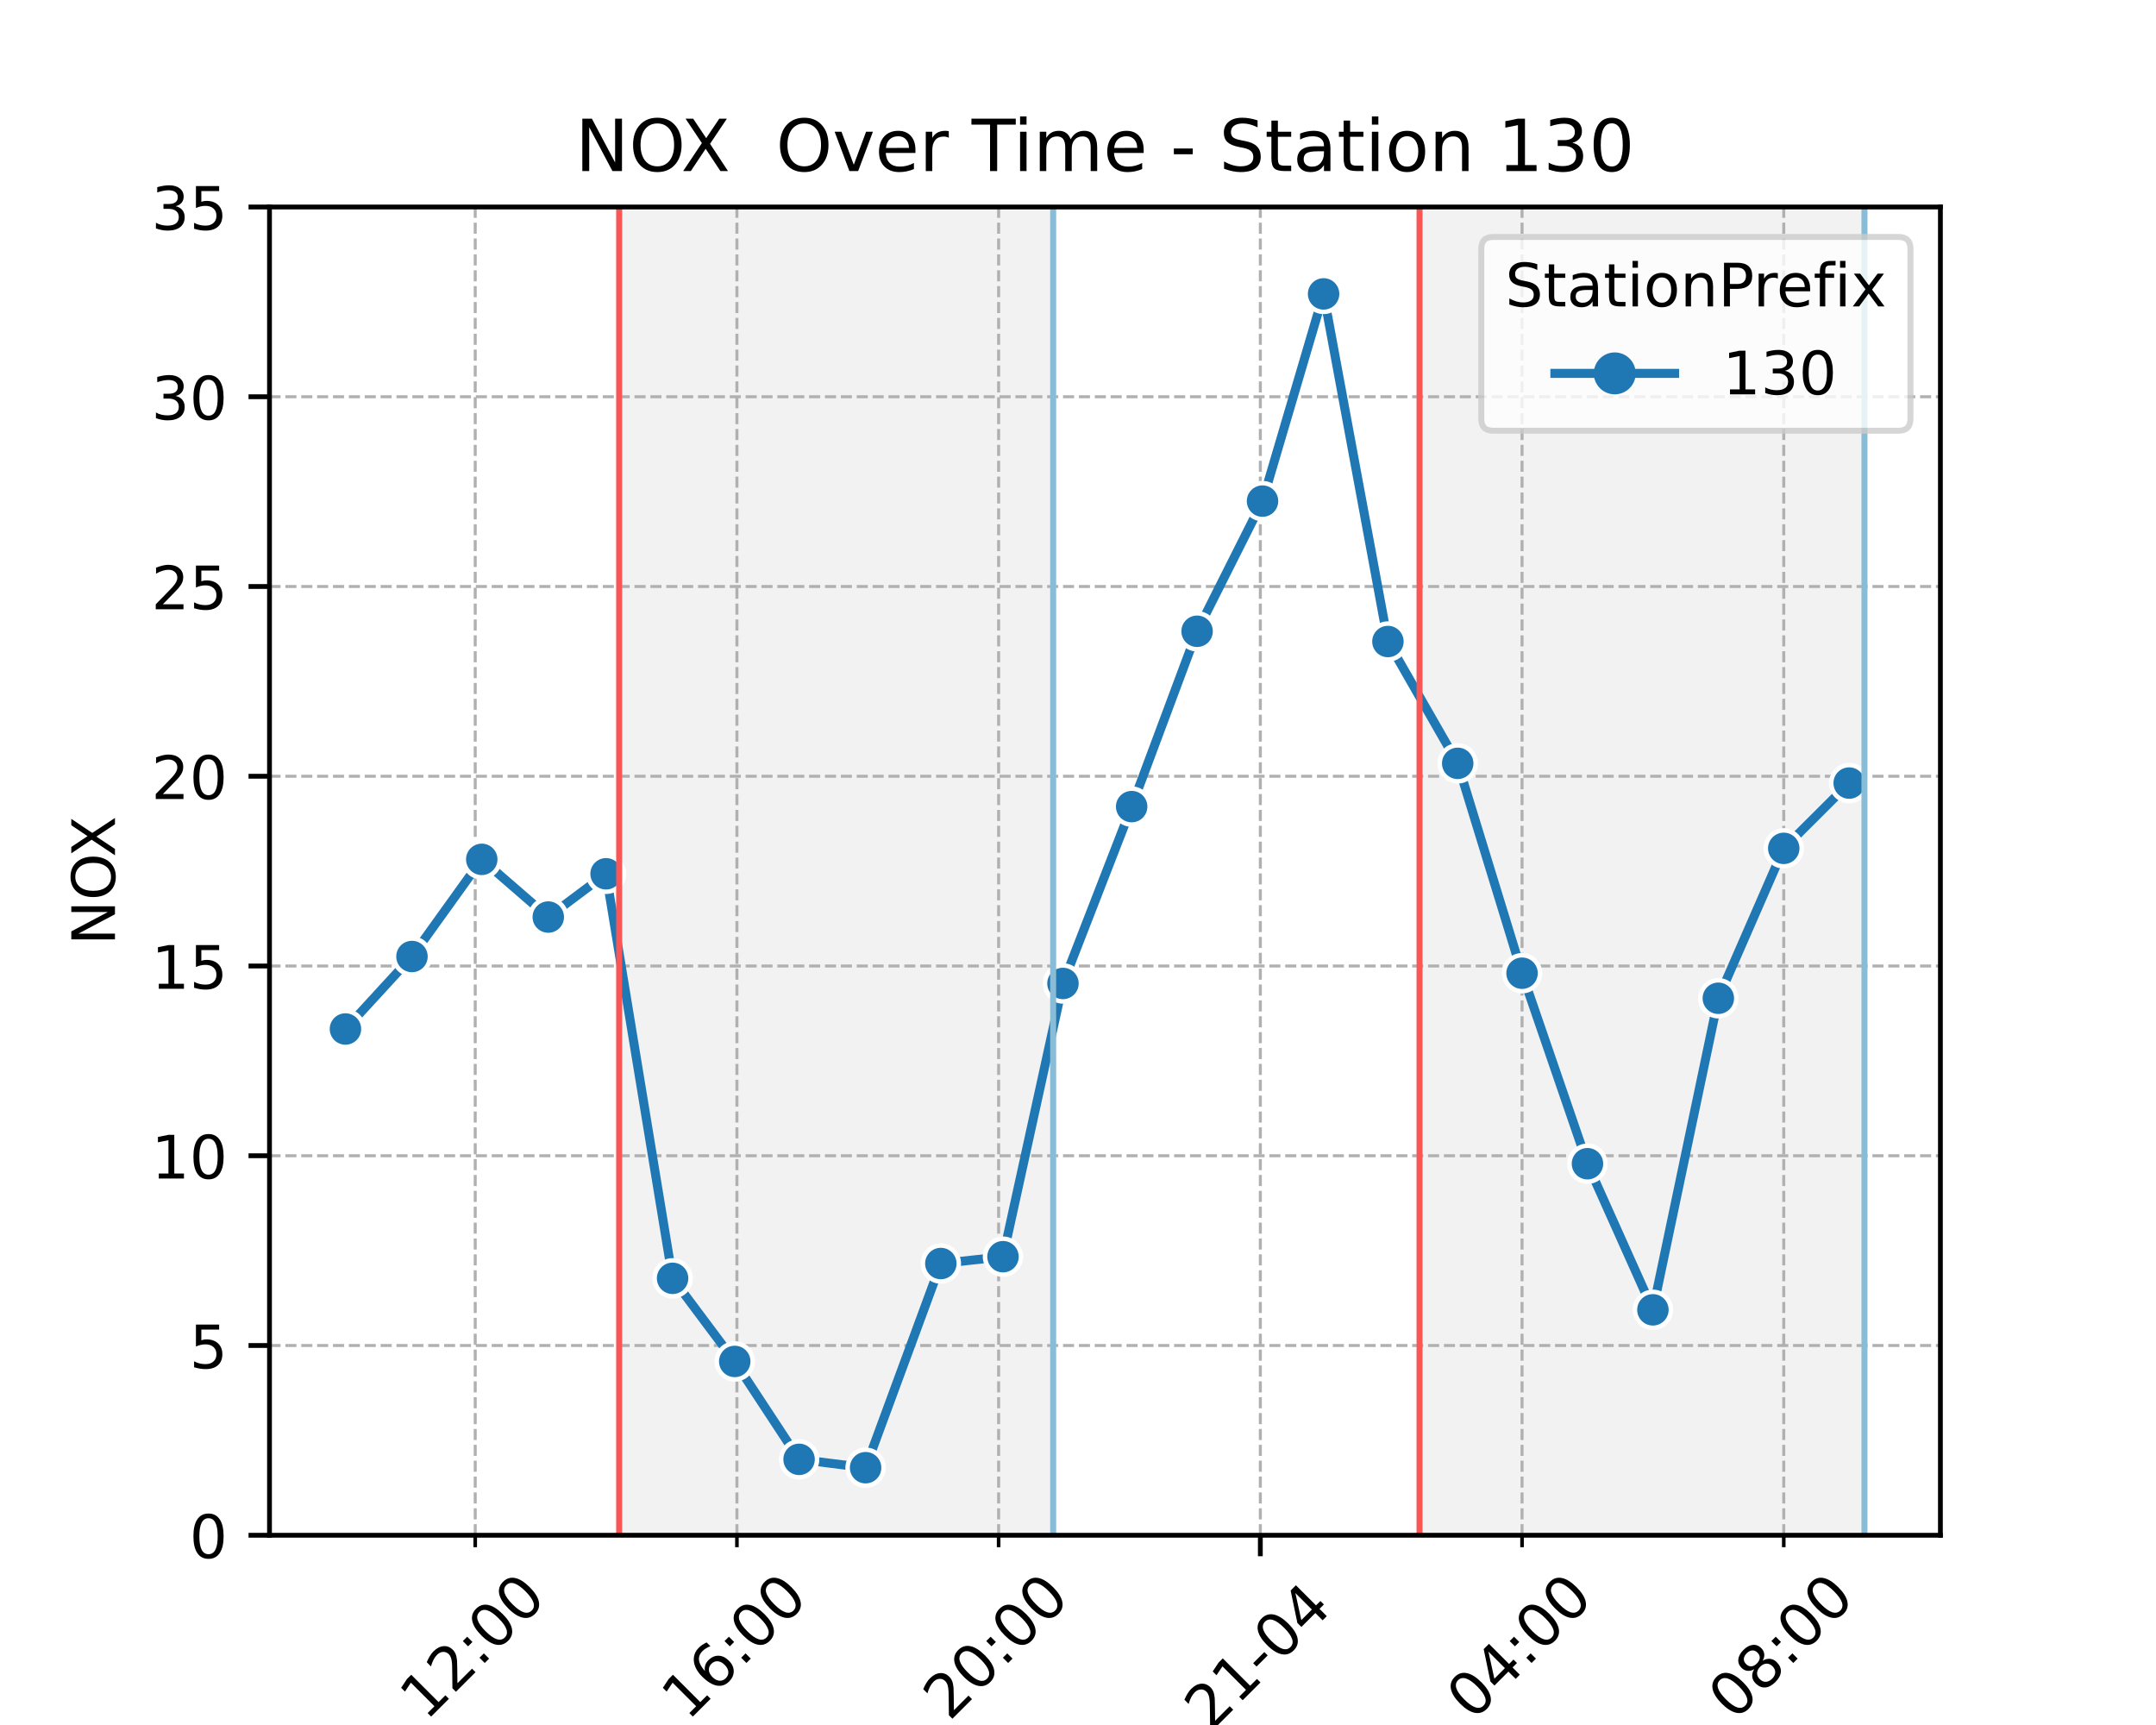
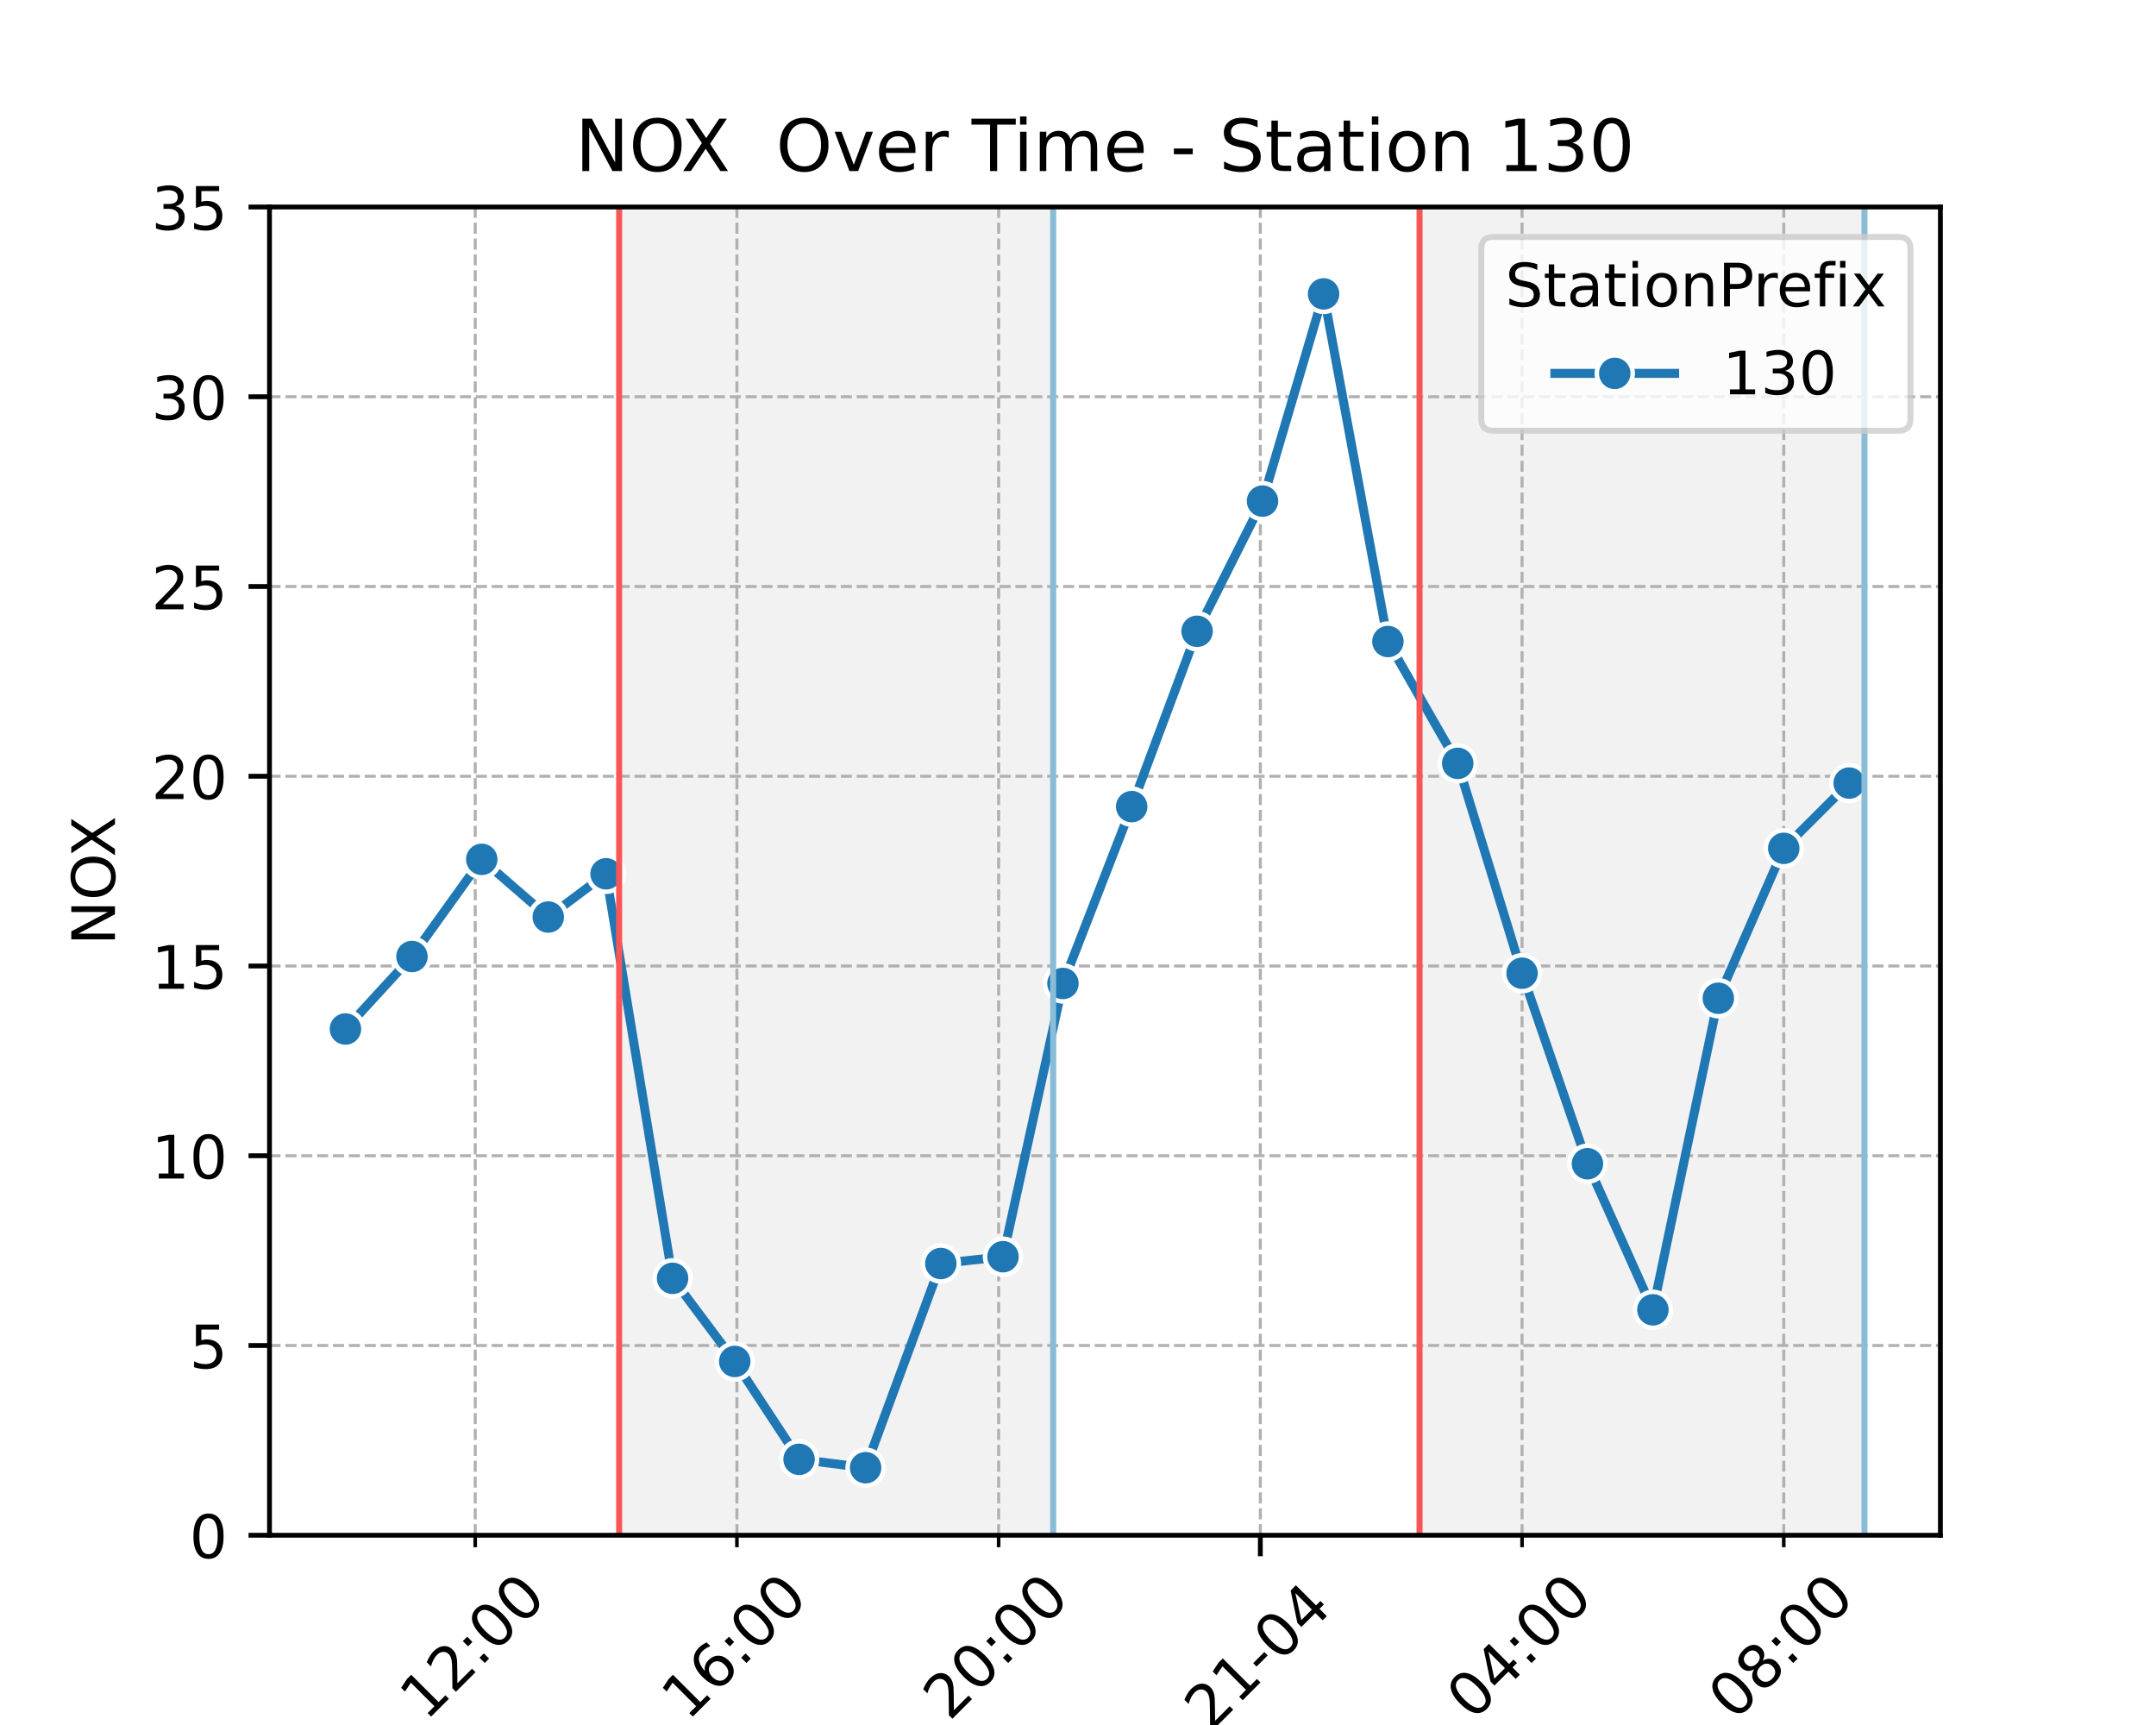
<svg xmlns="http://www.w3.org/2000/svg" xmlns:xlink="http://www.w3.org/1999/xlink" width="360pt" height="288pt" viewBox="0 0 360 288" version="1.1">
  <defs>
    <style type="text/css">*{stroke-linejoin: round; stroke-linecap: butt}</style>
  </defs>
  <g id="figure_1">
    <g id="patch_1">
      <path d="M 0 288  L 360 288  L 360 0  L 0 0  z " style="fill: #ffffff" />
    </g>
    <g id="axes_1">
      <g id="patch_2">
        <path d="M 45 256.32  L 324 256.32  L 324 34.56  L 45 34.56  z " style="fill: #ffffff" />
      </g>
      <g id="PolyCollection_1" />
      <g id="patch_3">
-         <path d="M 103.384 256.32  L 103.384 34.56  L 175.851 34.56  L 175.851 256.32  z " clip-path="url(#pb7263479b3)" style="fill: #d3d3d3; opacity: 0.3; stroke: #d3d3d3; stroke-linejoin: miter" />
+         <path d="M 103.384 256.32  L 103.384 34.56  L 175.851 34.56  L 175.851 256.32  z " clip-path="url(#p54314fe478)" style="fill: #d3d3d3; opacity: 0.3; stroke: #d3d3d3; stroke-linejoin: miter" />
      </g>
      <g id="patch_4">
-         <path d="M 237.03 256.32  L 237.03 34.56  L 311.318 34.56  L 311.318 256.32  z " clip-path="url(#pb7263479b3)" style="fill: #d3d3d3; opacity: 0.3; stroke: #d3d3d3; stroke-linejoin: miter" />
+         <path d="M 237.03 256.32  L 237.03 34.56  L 311.318 34.56  L 311.318 256.32  z " clip-path="url(#p54314fe478)" style="fill: #d3d3d3; opacity: 0.3; stroke: #d3d3d3; stroke-linejoin: miter" />
      </g>
      <g id="matplotlib.axis_1">
        <g id="xtick_1">
          <g id="line2d_1">
-             <path d="M 210.446 256.32  L 210.446 34.56  " clip-path="url(#pb7263479b3)" style="fill: none; stroke-dasharray: 1.85,0.8; stroke-dashoffset: 0; stroke: #b0b0b0; stroke-width: 0.5" />
+             <path d="M 210.446 256.32  L 210.446 34.56  " clip-path="url(#p54314fe478)" style="fill: none; stroke-dasharray: 1.85,0.8; stroke-dashoffset: 0; stroke: #b0b0b0; stroke-width: 0.5" />
          </g>
          <g id="line2d_2">
            <defs>
-               <path id="m1a4bf8a7b9" d="M 0 0  L 0 3.5  " style="stroke: #000000; stroke-width: 0.8" />
-             </defs>
-             <g>
-               <use xlink:href="#m1a4bf8a7b9" x="210.446" y="256.32" style="stroke: #000000; stroke-width: 0.8" />
+               <path id="maa7fd4fecb" d="M 0 0  L 0 3.5  " style="stroke: #000000; stroke-width: 0.8" />
+             </defs>
+             <g>
+               <use xlink:href="#maa7fd4fecb" x="210.446" y="256.32" style="stroke: #000000; stroke-width: 0.8" />
            </g>
          </g>
          <g id="text_1">
            <g transform="translate(202.124 289.2399) rotate(-45) scale(0.1 -0.1)">
              <defs>
                <path id="DejaVuSans-32" d="M 1228 531  L 3431 531  L 3431 0  L 469 0  L 469 531  Q 828 903 1448 1529  Q 2069 2156 2228 2338  Q 2531 2678 2651 2914  Q 2772 3150 2772 3378  Q 2772 3750 2511 3984  Q 2250 4219 1831 4219  Q 1534 4219 1204 4116  Q 875 4013 500 3803  L 500 4441  Q 881 4594 1212 4672  Q 1544 4750 1819 4750  Q 2544 4750 2975 4387  Q 3406 4025 3406 3419  Q 3406 3131 3298 2873  Q 3191 2616 2906 2266  Q 2828 2175 2409 1742  Q 1991 1309 1228 531  z " transform="scale(0.015625)" />
                <path id="DejaVuSans-31" d="M 794 531  L 1825 531  L 1825 4091  L 703 3866  L 703 4441  L 1819 4666  L 2450 4666  L 2450 531  L 3481 531  L 3481 0  L 794 0  L 794 531  z " transform="scale(0.015625)" />
                <path id="DejaVuSans-2d" d="M 313 2009  L 1997 2009  L 1997 1497  L 313 1497  L 313 2009  z " transform="scale(0.015625)" />
                <path id="DejaVuSans-30" d="M 2034 4250  Q 1547 4250 1301 3770  Q 1056 3291 1056 2328  Q 1056 1369 1301 889  Q 1547 409 2034 409  Q 2525 409 2770 889  Q 3016 1369 3016 2328  Q 3016 3291 2770 3770  Q 2525 4250 2034 4250  z M 2034 4750  Q 2819 4750 3233 4129  Q 3647 3509 3647 2328  Q 3647 1150 3233 529  Q 2819 -91 2034 -91  Q 1250 -91 836 529  Q 422 1150 422 2328  Q 422 3509 836 4129  Q 1250 4750 2034 4750  z " transform="scale(0.015625)" />
                <path id="DejaVuSans-34" d="M 2419 4116  L 825 1625  L 2419 1625  L 2419 4116  z M 2253 4666  L 3047 4666  L 3047 1625  L 3713 1625  L 3713 1100  L 3047 1100  L 3047 0  L 2419 0  L 2419 1100  L 313 1100  L 313 1709  L 2253 4666  z " transform="scale(0.015625)" />
              </defs>
              <use xlink:href="#DejaVuSans-32" />
              <use xlink:href="#DejaVuSans-31" x="63.623" />
              <use xlink:href="#DejaVuSans-2d" x="127.246" />
              <use xlink:href="#DejaVuSans-30" x="163.33" />
              <use xlink:href="#DejaVuSans-34" x="226.953" />
            </g>
          </g>
        </g>
        <g id="xtick_2">
          <g id="line2d_3">
-             <path d="M 79.349 256.32  L 79.349 34.56  " clip-path="url(#pb7263479b3)" style="fill: none; stroke-dasharray: 1.85,0.8; stroke-dashoffset: 0; stroke: #b0b0b0; stroke-width: 0.5" />
+             <path d="M 79.349 256.32  L 79.349 34.56  " clip-path="url(#p54314fe478)" style="fill: none; stroke-dasharray: 1.85,0.8; stroke-dashoffset: 0; stroke: #b0b0b0; stroke-width: 0.5" />
          </g>
          <g id="line2d_4">
            <defs>
-               <path id="m1cddd0868c" d="M 0 0  L 0 2  " style="stroke: #000000; stroke-width: 0.6" />
-             </defs>
-             <g>
-               <use xlink:href="#m1cddd0868c" x="79.349" y="256.32" style="stroke: #000000; stroke-width: 0.6" />
+               <path id="m3fe17348c9" d="M 0 0  L 0 2  " style="stroke: #000000; stroke-width: 0.6" />
+             </defs>
+             <g>
+               <use xlink:href="#m3fe17348c9" x="79.349" y="256.32" style="stroke: #000000; stroke-width: 0.6" />
            </g>
          </g>
          <g id="text_2">
            <g transform="translate(71.11145 287.4708) rotate(-45) scale(0.1 -0.1)">
              <defs>
                <path id="DejaVuSans-3a" d="M 750 794  L 1409 794  L 1409 0  L 750 0  L 750 794  z M 750 3309  L 1409 3309  L 1409 2516  L 750 2516  L 750 3309  z " transform="scale(0.015625)" />
              </defs>
              <use xlink:href="#DejaVuSans-31" />
              <use xlink:href="#DejaVuSans-32" x="63.623" />
              <use xlink:href="#DejaVuSans-3a" x="127.246" />
              <use xlink:href="#DejaVuSans-30" x="160.938" />
              <use xlink:href="#DejaVuSans-30" x="224.561" />
            </g>
          </g>
        </g>
        <g id="xtick_3">
          <g id="line2d_5">
-             <path d="M 123.048 256.32  L 123.048 34.56  " clip-path="url(#pb7263479b3)" style="fill: none; stroke-dasharray: 1.85,0.8; stroke-dashoffset: 0; stroke: #b0b0b0; stroke-width: 0.5" />
+             <path d="M 123.048 256.32  L 123.048 34.56  " clip-path="url(#p54314fe478)" style="fill: none; stroke-dasharray: 1.85,0.8; stroke-dashoffset: 0; stroke: #b0b0b0; stroke-width: 0.5" />
          </g>
          <g id="line2d_6">
            <g>
-               <use xlink:href="#m1cddd0868c" x="123.048" y="256.32" style="stroke: #000000; stroke-width: 0.6" />
+               <use xlink:href="#m3fe17348c9" x="123.048" y="256.32" style="stroke: #000000; stroke-width: 0.6" />
            </g>
          </g>
          <g id="text_3">
            <g transform="translate(114.8105 287.4708) rotate(-45) scale(0.1 -0.1)">
              <defs>
                <path id="DejaVuSans-36" d="M 2113 2584  Q 1688 2584 1439 2293  Q 1191 2003 1191 1497  Q 1191 994 1439 701  Q 1688 409 2113 409  Q 2538 409 2786 701  Q 3034 994 3034 1497  Q 3034 2003 2786 2293  Q 2538 2584 2113 2584  z M 3366 4563  L 3366 3988  Q 3128 4100 2886 4159  Q 2644 4219 2406 4219  Q 1781 4219 1451 3797  Q 1122 3375 1075 2522  Q 1259 2794 1537 2939  Q 1816 3084 2150 3084  Q 2853 3084 3261 2657  Q 3669 2231 3669 1497  Q 3669 778 3244 343  Q 2819 -91 2113 -91  Q 1303 -91 875 529  Q 447 1150 447 2328  Q 447 3434 972 4092  Q 1497 4750 2381 4750  Q 2619 4750 2861 4703  Q 3103 4656 3366 4563  z " transform="scale(0.015625)" />
              </defs>
              <use xlink:href="#DejaVuSans-31" />
              <use xlink:href="#DejaVuSans-36" x="63.623" />
              <use xlink:href="#DejaVuSans-3a" x="127.246" />
              <use xlink:href="#DejaVuSans-30" x="160.938" />
              <use xlink:href="#DejaVuSans-30" x="224.561" />
            </g>
          </g>
        </g>
        <g id="xtick_4">
          <g id="line2d_7">
-             <path d="M 166.747 256.32  L 166.747 34.56  " clip-path="url(#pb7263479b3)" style="fill: none; stroke-dasharray: 1.85,0.8; stroke-dashoffset: 0; stroke: #b0b0b0; stroke-width: 0.5" />
+             <path d="M 166.747 256.32  L 166.747 34.56  " clip-path="url(#p54314fe478)" style="fill: none; stroke-dasharray: 1.85,0.8; stroke-dashoffset: 0; stroke: #b0b0b0; stroke-width: 0.5" />
          </g>
          <g id="line2d_8">
            <g>
-               <use xlink:href="#m1cddd0868c" x="166.747" y="256.32" style="stroke: #000000; stroke-width: 0.6" />
+               <use xlink:href="#m3fe17348c9" x="166.747" y="256.32" style="stroke: #000000; stroke-width: 0.6" />
            </g>
          </g>
          <g id="text_4">
            <g transform="translate(158.5095 287.4708) rotate(-45) scale(0.1 -0.1)">
              <use xlink:href="#DejaVuSans-32" />
              <use xlink:href="#DejaVuSans-30" x="63.623" />
              <use xlink:href="#DejaVuSans-3a" x="127.246" />
              <use xlink:href="#DejaVuSans-30" x="160.938" />
              <use xlink:href="#DejaVuSans-30" x="224.561" />
            </g>
          </g>
        </g>
        <g id="xtick_5">
          <g id="line2d_9">
-             <path d="M 254.145 256.32  L 254.145 34.56  " clip-path="url(#pb7263479b3)" style="fill: none; stroke-dasharray: 1.85,0.8; stroke-dashoffset: 0; stroke: #b0b0b0; stroke-width: 0.5" />
+             <path d="M 254.145 256.32  L 254.145 34.56  " clip-path="url(#p54314fe478)" style="fill: none; stroke-dasharray: 1.85,0.8; stroke-dashoffset: 0; stroke: #b0b0b0; stroke-width: 0.5" />
          </g>
          <g id="line2d_10">
            <g>
-               <use xlink:href="#m1cddd0868c" x="254.145" y="256.32" style="stroke: #000000; stroke-width: 0.6" />
+               <use xlink:href="#m3fe17348c9" x="254.145" y="256.32" style="stroke: #000000; stroke-width: 0.6" />
            </g>
          </g>
          <g id="text_5">
            <g transform="translate(245.9075 287.4708) rotate(-45) scale(0.1 -0.1)">
              <use xlink:href="#DejaVuSans-30" />
              <use xlink:href="#DejaVuSans-34" x="63.623" />
              <use xlink:href="#DejaVuSans-3a" x="127.246" />
              <use xlink:href="#DejaVuSans-30" x="160.938" />
              <use xlink:href="#DejaVuSans-30" x="224.561" />
            </g>
          </g>
        </g>
        <g id="xtick_6">
          <g id="line2d_11">
-             <path d="M 297.844 256.32  L 297.844 34.56  " clip-path="url(#pb7263479b3)" style="fill: none; stroke-dasharray: 1.85,0.8; stroke-dashoffset: 0; stroke: #b0b0b0; stroke-width: 0.5" />
+             <path d="M 297.844 256.32  L 297.844 34.56  " clip-path="url(#p54314fe478)" style="fill: none; stroke-dasharray: 1.85,0.8; stroke-dashoffset: 0; stroke: #b0b0b0; stroke-width: 0.5" />
          </g>
          <g id="line2d_12">
            <g>
-               <use xlink:href="#m1cddd0868c" x="297.844" y="256.32" style="stroke: #000000; stroke-width: 0.6" />
+               <use xlink:href="#m3fe17348c9" x="297.844" y="256.32" style="stroke: #000000; stroke-width: 0.6" />
            </g>
          </g>
          <g id="text_6">
            <g transform="translate(289.6065 287.4708) rotate(-45) scale(0.1 -0.1)">
              <defs>
                <path id="DejaVuSans-38" d="M 2034 2216  Q 1584 2216 1326 1975  Q 1069 1734 1069 1313  Q 1069 891 1326 650  Q 1584 409 2034 409  Q 2484 409 2743 651  Q 3003 894 3003 1313  Q 3003 1734 2745 1975  Q 2488 2216 2034 2216  z M 1403 2484  Q 997 2584 770 2862  Q 544 3141 544 3541  Q 544 4100 942 4425  Q 1341 4750 2034 4750  Q 2731 4750 3128 4425  Q 3525 4100 3525 3541  Q 3525 3141 3298 2862  Q 3072 2584 2669 2484  Q 3125 2378 3379 2068  Q 3634 1759 3634 1313  Q 3634 634 3220 271  Q 2806 -91 2034 -91  Q 1263 -91 848 271  Q 434 634 434 1313  Q 434 1759 690 2068  Q 947 2378 1403 2484  z M 1172 3481  Q 1172 3119 1398 2916  Q 1625 2713 2034 2713  Q 2441 2713 2670 2916  Q 2900 3119 2900 3481  Q 2900 3844 2670 4047  Q 2441 4250 2034 4250  Q 1625 4250 1398 4047  Q 1172 3844 1172 3481  z " transform="scale(0.015625)" />
              </defs>
              <use xlink:href="#DejaVuSans-30" />
              <use xlink:href="#DejaVuSans-38" x="63.623" />
              <use xlink:href="#DejaVuSans-3a" x="127.246" />
              <use xlink:href="#DejaVuSans-30" x="160.938" />
              <use xlink:href="#DejaVuSans-30" x="224.561" />
            </g>
          </g>
        </g>
        <g id="text_7">
          <g transform="translate(160.3352 302.3089) scale(0.1 -0.1)">
            <defs>
              <path id="DejaVuSans-53" d="M 3425 4513  L 3425 3897  Q 3066 4069 2747 4153  Q 2428 4238 2131 4238  Q 1616 4238 1336 4038  Q 1056 3838 1056 3469  Q 1056 3159 1242 3001  Q 1428 2844 1947 2747  L 2328 2669  Q 3034 2534 3370 2195  Q 3706 1856 3706 1288  Q 3706 609 3251 259  Q 2797 -91 1919 -91  Q 1588 -91 1214 -16  Q 841 59 441 206  L 441 856  Q 825 641 1194 531  Q 1563 422 1919 422  Q 2459 422 2753 634  Q 3047 847 3047 1241  Q 3047 1584 2836 1778  Q 2625 1972 2144 2069  L 1759 2144  Q 1053 2284 737 2584  Q 422 2884 422 3419  Q 422 4038 858 4394  Q 1294 4750 2059 4750  Q 2388 4750 2728 4690  Q 3069 4631 3425 4513  z " transform="scale(0.015625)" />
              <path id="DejaVuSans-74" d="M 1172 4494  L 1172 3500  L 2356 3500  L 2356 3053  L 1172 3053  L 1172 1153  Q 1172 725 1289 603  Q 1406 481 1766 481  L 2356 481  L 2356 0  L 1766 0  Q 1100 0 847 248  Q 594 497 594 1153  L 594 3053  L 172 3053  L 172 3500  L 594 3500  L 594 4494  L 1172 4494  z " transform="scale(0.015625)" />
              <path id="DejaVuSans-61" d="M 2194 1759  Q 1497 1759 1228 1600  Q 959 1441 959 1056  Q 959 750 1161 570  Q 1363 391 1709 391  Q 2188 391 2477 730  Q 2766 1069 2766 1631  L 2766 1759  L 2194 1759  z M 3341 1997  L 3341 0  L 2766 0  L 2766 531  Q 2569 213 2275 61  Q 1981 -91 1556 -91  Q 1019 -91 701 211  Q 384 513 384 1019  Q 384 1609 779 1909  Q 1175 2209 1959 2209  L 2766 2209  L 2766 2266  Q 2766 2663 2505 2880  Q 2244 3097 1772 3097  Q 1472 3097 1187 3025  Q 903 2953 641 2809  L 641 3341  Q 956 3463 1253 3523  Q 1550 3584 1831 3584  Q 2591 3584 2966 3190  Q 3341 2797 3341 1997  z " transform="scale(0.015625)" />
              <path id="DejaVuSans-72" d="M 2631 2963  Q 2534 3019 2420 3045  Q 2306 3072 2169 3072  Q 1681 3072 1420 2755  Q 1159 2438 1159 1844  L 1159 0  L 581 0  L 581 3500  L 1159 3500  L 1159 2956  Q 1341 3275 1631 3429  Q 1922 3584 2338 3584  Q 2397 3584 2469 3576  Q 2541 3569 2628 3553  L 2631 2963  z " transform="scale(0.015625)" />
              <path id="DejaVuSans-44" d="M 1259 4147  L 1259 519  L 2022 519  Q 2988 519 3436 956  Q 3884 1394 3884 2338  Q 3884 3275 3436 3711  Q 2988 4147 2022 4147  L 1259 4147  z M 628 4666  L 1925 4666  Q 3281 4666 3915 4102  Q 4550 3538 4550 2338  Q 4550 1131 3912 565  Q 3275 0 1925 0  L 628 0  L 628 4666  z " transform="scale(0.015625)" />
              <path id="DejaVuSans-65" d="M 3597 1894  L 3597 1613  L 953 1613  Q 991 1019 1311 708  Q 1631 397 2203 397  Q 2534 397 2845 478  Q 3156 559 3463 722  L 3463 178  Q 3153 47 2828 -22  Q 2503 -91 2169 -91  Q 1331 -91 842 396  Q 353 884 353 1716  Q 353 2575 817 3079  Q 1281 3584 2069 3584  Q 2775 3584 3186 3129  Q 3597 2675 3597 1894  z M 3022 2063  Q 3016 2534 2758 2815  Q 2500 3097 2075 3097  Q 1594 3097 1305 2825  Q 1016 2553 972 2059  L 3022 2063  z " transform="scale(0.015625)" />
            </defs>
            <use xlink:href="#DejaVuSans-53" />
            <use xlink:href="#DejaVuSans-74" x="63.477" />
            <use xlink:href="#DejaVuSans-61" x="102.686" />
            <use xlink:href="#DejaVuSans-72" x="163.965" />
            <use xlink:href="#DejaVuSans-74" x="205.078" />
            <use xlink:href="#DejaVuSans-44" x="244.287" />
            <use xlink:href="#DejaVuSans-61" x="321.289" />
            <use xlink:href="#DejaVuSans-74" x="382.568" />
            <use xlink:href="#DejaVuSans-65" x="421.777" />
          </g>
        </g>
      </g>
      <g id="matplotlib.axis_2">
        <g id="ytick_1">
          <g id="line2d_13">
-             <path d="M 45 256.32  L 324 256.32  " clip-path="url(#pb7263479b3)" style="fill: none; stroke-dasharray: 1.85,0.8; stroke-dashoffset: 0; stroke: #b0b0b0; stroke-width: 0.5" />
+             <path d="M 45 256.32  L 324 256.32  " clip-path="url(#p54314fe478)" style="fill: none; stroke-dasharray: 1.85,0.8; stroke-dashoffset: 0; stroke: #b0b0b0; stroke-width: 0.5" />
          </g>
          <g id="line2d_14">
            <defs>
-               <path id="m724f55d536" d="M 0 0  L -3.5 0  " style="stroke: #000000; stroke-width: 0.8" />
-             </defs>
-             <g>
-               <use xlink:href="#m724f55d536" x="45" y="256.32" style="stroke: #000000; stroke-width: 0.8" />
+               <path id="me52e487539" d="M 0 0  L -3.5 0  " style="stroke: #000000; stroke-width: 0.8" />
+             </defs>
+             <g>
+               <use xlink:href="#me52e487539" x="45" y="256.32" style="stroke: #000000; stroke-width: 0.8" />
            </g>
          </g>
          <g id="text_8">
            <g transform="translate(31.6375 260.1192) scale(0.1 -0.1)">
              <use xlink:href="#DejaVuSans-30" />
            </g>
          </g>
        </g>
        <g id="ytick_2">
          <g id="line2d_15">
-             <path d="M 45 224.64  L 324 224.64  " clip-path="url(#pb7263479b3)" style="fill: none; stroke-dasharray: 1.85,0.8; stroke-dashoffset: 0; stroke: #b0b0b0; stroke-width: 0.5" />
+             <path d="M 45 224.64  L 324 224.64  " clip-path="url(#p54314fe478)" style="fill: none; stroke-dasharray: 1.85,0.8; stroke-dashoffset: 0; stroke: #b0b0b0; stroke-width: 0.5" />
          </g>
          <g id="line2d_16">
            <g>
-               <use xlink:href="#m724f55d536" x="45" y="224.64" style="stroke: #000000; stroke-width: 0.8" />
+               <use xlink:href="#me52e487539" x="45" y="224.64" style="stroke: #000000; stroke-width: 0.8" />
            </g>
          </g>
          <g id="text_9">
            <g transform="translate(31.6375 228.4392) scale(0.1 -0.1)">
              <defs>
                <path id="DejaVuSans-35" d="M 691 4666  L 3169 4666  L 3169 4134  L 1269 4134  L 1269 2991  Q 1406 3038 1543 3061  Q 1681 3084 1819 3084  Q 2600 3084 3056 2656  Q 3513 2228 3513 1497  Q 3513 744 3044 326  Q 2575 -91 1722 -91  Q 1428 -91 1123 -41  Q 819 9 494 109  L 494 744  Q 775 591 1075 516  Q 1375 441 1709 441  Q 2250 441 2565 725  Q 2881 1009 2881 1497  Q 2881 1984 2565 2268  Q 2250 2553 1709 2553  Q 1456 2553 1204 2497  Q 953 2441 691 2322  L 691 4666  z " transform="scale(0.015625)" />
              </defs>
              <use xlink:href="#DejaVuSans-35" />
            </g>
          </g>
        </g>
        <g id="ytick_3">
          <g id="line2d_17">
-             <path d="M 45 192.96  L 324 192.96  " clip-path="url(#pb7263479b3)" style="fill: none; stroke-dasharray: 1.85,0.8; stroke-dashoffset: 0; stroke: #b0b0b0; stroke-width: 0.5" />
+             <path d="M 45 192.96  L 324 192.96  " clip-path="url(#p54314fe478)" style="fill: none; stroke-dasharray: 1.85,0.8; stroke-dashoffset: 0; stroke: #b0b0b0; stroke-width: 0.5" />
          </g>
          <g id="line2d_18">
            <g>
-               <use xlink:href="#m724f55d536" x="45" y="192.96" style="stroke: #000000; stroke-width: 0.8" />
+               <use xlink:href="#me52e487539" x="45" y="192.96" style="stroke: #000000; stroke-width: 0.8" />
            </g>
          </g>
          <g id="text_10">
            <g transform="translate(25.275 196.7592) scale(0.1 -0.1)">
              <use xlink:href="#DejaVuSans-31" />
              <use xlink:href="#DejaVuSans-30" x="63.623" />
            </g>
          </g>
        </g>
        <g id="ytick_4">
          <g id="line2d_19">
-             <path d="M 45 161.28  L 324 161.28  " clip-path="url(#pb7263479b3)" style="fill: none; stroke-dasharray: 1.85,0.8; stroke-dashoffset: 0; stroke: #b0b0b0; stroke-width: 0.5" />
+             <path d="M 45 161.28  L 324 161.28  " clip-path="url(#p54314fe478)" style="fill: none; stroke-dasharray: 1.85,0.8; stroke-dashoffset: 0; stroke: #b0b0b0; stroke-width: 0.5" />
          </g>
          <g id="line2d_20">
            <g>
-               <use xlink:href="#m724f55d536" x="45" y="161.28" style="stroke: #000000; stroke-width: 0.8" />
+               <use xlink:href="#me52e487539" x="45" y="161.28" style="stroke: #000000; stroke-width: 0.8" />
            </g>
          </g>
          <g id="text_11">
            <g transform="translate(25.275 165.0792) scale(0.1 -0.1)">
              <use xlink:href="#DejaVuSans-31" />
              <use xlink:href="#DejaVuSans-35" x="63.623" />
            </g>
          </g>
        </g>
        <g id="ytick_5">
          <g id="line2d_21">
-             <path d="M 45 129.6  L 324 129.6  " clip-path="url(#pb7263479b3)" style="fill: none; stroke-dasharray: 1.85,0.8; stroke-dashoffset: 0; stroke: #b0b0b0; stroke-width: 0.5" />
+             <path d="M 45 129.6  L 324 129.6  " clip-path="url(#p54314fe478)" style="fill: none; stroke-dasharray: 1.85,0.8; stroke-dashoffset: 0; stroke: #b0b0b0; stroke-width: 0.5" />
          </g>
          <g id="line2d_22">
            <g>
-               <use xlink:href="#m724f55d536" x="45" y="129.6" style="stroke: #000000; stroke-width: 0.8" />
+               <use xlink:href="#me52e487539" x="45" y="129.6" style="stroke: #000000; stroke-width: 0.8" />
            </g>
          </g>
          <g id="text_12">
            <g transform="translate(25.275 133.3992) scale(0.1 -0.1)">
              <use xlink:href="#DejaVuSans-32" />
              <use xlink:href="#DejaVuSans-30" x="63.623" />
            </g>
          </g>
        </g>
        <g id="ytick_6">
          <g id="line2d_23">
-             <path d="M 45 97.92  L 324 97.92  " clip-path="url(#pb7263479b3)" style="fill: none; stroke-dasharray: 1.85,0.8; stroke-dashoffset: 0; stroke: #b0b0b0; stroke-width: 0.5" />
+             <path d="M 45 97.92  L 324 97.92  " clip-path="url(#p54314fe478)" style="fill: none; stroke-dasharray: 1.85,0.8; stroke-dashoffset: 0; stroke: #b0b0b0; stroke-width: 0.5" />
          </g>
          <g id="line2d_24">
            <g>
-               <use xlink:href="#m724f55d536" x="45" y="97.92" style="stroke: #000000; stroke-width: 0.8" />
+               <use xlink:href="#me52e487539" x="45" y="97.92" style="stroke: #000000; stroke-width: 0.8" />
            </g>
          </g>
          <g id="text_13">
            <g transform="translate(25.275 101.7192) scale(0.1 -0.1)">
              <use xlink:href="#DejaVuSans-32" />
              <use xlink:href="#DejaVuSans-35" x="63.623" />
            </g>
          </g>
        </g>
        <g id="ytick_7">
          <g id="line2d_25">
-             <path d="M 45 66.24  L 324 66.24  " clip-path="url(#pb7263479b3)" style="fill: none; stroke-dasharray: 1.85,0.8; stroke-dashoffset: 0; stroke: #b0b0b0; stroke-width: 0.5" />
+             <path d="M 45 66.24  L 324 66.24  " clip-path="url(#p54314fe478)" style="fill: none; stroke-dasharray: 1.85,0.8; stroke-dashoffset: 0; stroke: #b0b0b0; stroke-width: 0.5" />
          </g>
          <g id="line2d_26">
            <g>
-               <use xlink:href="#m724f55d536" x="45" y="66.24" style="stroke: #000000; stroke-width: 0.8" />
+               <use xlink:href="#me52e487539" x="45" y="66.24" style="stroke: #000000; stroke-width: 0.8" />
            </g>
          </g>
          <g id="text_14">
            <g transform="translate(25.275 70.03922) scale(0.1 -0.1)">
              <defs>
                <path id="DejaVuSans-33" d="M 2597 2516  Q 3050 2419 3304 2112  Q 3559 1806 3559 1356  Q 3559 666 3084 287  Q 2609 -91 1734 -91  Q 1441 -91 1130 -33  Q 819 25 488 141  L 488 750  Q 750 597 1062 519  Q 1375 441 1716 441  Q 2309 441 2620 675  Q 2931 909 2931 1356  Q 2931 1769 2642 2001  Q 2353 2234 1838 2234  L 1294 2234  L 1294 2753  L 1863 2753  Q 2328 2753 2575 2939  Q 2822 3125 2822 3475  Q 2822 3834 2567 4026  Q 2313 4219 1838 4219  Q 1578 4219 1281 4162  Q 984 4106 628 3988  L 628 4550  Q 988 4650 1302 4700  Q 1616 4750 1894 4750  Q 2613 4750 3031 4423  Q 3450 4097 3450 3541  Q 3450 3153 3228 2886  Q 3006 2619 2597 2516  z " transform="scale(0.015625)" />
              </defs>
              <use xlink:href="#DejaVuSans-33" />
              <use xlink:href="#DejaVuSans-30" x="63.623" />
            </g>
          </g>
        </g>
        <g id="ytick_8">
          <g id="line2d_27">
-             <path d="M 45 34.56  L 324 34.56  " clip-path="url(#pb7263479b3)" style="fill: none; stroke-dasharray: 1.85,0.8; stroke-dashoffset: 0; stroke: #b0b0b0; stroke-width: 0.5" />
+             <path d="M 45 34.56  L 324 34.56  " clip-path="url(#p54314fe478)" style="fill: none; stroke-dasharray: 1.85,0.8; stroke-dashoffset: 0; stroke: #b0b0b0; stroke-width: 0.5" />
          </g>
          <g id="line2d_28">
            <g>
-               <use xlink:href="#m724f55d536" x="45" y="34.56" style="stroke: #000000; stroke-width: 0.8" />
+               <use xlink:href="#me52e487539" x="45" y="34.56" style="stroke: #000000; stroke-width: 0.8" />
            </g>
          </g>
          <g id="text_15">
            <g transform="translate(25.275 38.35922) scale(0.1 -0.1)">
              <use xlink:href="#DejaVuSans-33" />
              <use xlink:href="#DejaVuSans-35" x="63.623" />
            </g>
          </g>
        </g>
        <g id="text_16">
          <g transform="translate(19.19531 157.8119) rotate(-90) scale(0.1 -0.1)">
            <defs>
              <path id="DejaVuSans-4e" d="M 628 4666  L 1478 4666  L 3547 763  L 3547 4666  L 4159 4666  L 4159 0  L 3309 0  L 1241 3903  L 1241 0  L 628 0  L 628 4666  z " transform="scale(0.015625)" />
              <path id="DejaVuSans-4f" d="M 2522 4238  Q 1834 4238 1429 3725  Q 1025 3213 1025 2328  Q 1025 1447 1429 934  Q 1834 422 2522 422  Q 3209 422 3611 934  Q 4013 1447 4013 2328  Q 4013 3213 3611 3725  Q 3209 4238 2522 4238  z M 2522 4750  Q 3503 4750 4090 4092  Q 4678 3434 4678 2328  Q 4678 1225 4090 567  Q 3503 -91 2522 -91  Q 1538 -91 948 565  Q 359 1222 359 2328  Q 359 3434 948 4092  Q 1538 4750 2522 4750  z " transform="scale(0.015625)" />
              <path id="DejaVuSans-58" d="M 403 4666  L 1081 4666  L 2241 2931  L 3406 4666  L 4084 4666  L 2584 2425  L 4184 0  L 3506 0  L 2194 1984  L 872 0  L 191 0  L 1856 2491  L 403 4666  z " transform="scale(0.015625)" />
              <path id="DejaVuSans-20" transform="scale(0.015625)" />
            </defs>
            <use xlink:href="#DejaVuSans-4e" />
            <use xlink:href="#DejaVuSans-4f" x="74.805" />
            <use xlink:href="#DejaVuSans-58" x="147.141" />
            <use xlink:href="#DejaVuSans-20" x="215.646" />
          </g>
        </g>
      </g>
      <g id="line2d_29">
-         <path d="M 57.682 171.798  L 68.789 159.696  L 80.442 143.476  L 91.549 153.107  L 101.199 145.884  L 112.306 213.425  L 122.684 227.301  L 133.427 243.648  L 144.534 245.042  L 157.097 210.954  L 167.476 209.814  L 177.49 164.195  L 188.961 134.669  L 199.886 105.396  L 210.81 83.664  L 221.007 49.069  L 231.75 107.107  L 243.403 127.446  L 254.145 162.484  L 265.07 194.291  L 275.995 218.684  L 286.92 166.666  L 297.844 141.638  L 308.769 130.74  " clip-path="url(#pb7263479b3)" style="fill: none; stroke: #1f77b4; stroke-width: 1.5; stroke-linecap: square" />
+         <path d="M 57.682 171.798  L 68.789 159.696  L 80.442 143.476  L 91.549 153.107  L 101.199 145.884  L 112.306 213.425  L 122.684 227.301  L 133.427 243.648  L 144.534 245.042  L 157.097 210.954  L 167.476 209.814  L 177.49 164.195  L 188.961 134.669  L 199.886 105.396  L 210.81 83.664  L 221.007 49.069  L 231.75 107.107  L 243.403 127.446  L 254.145 162.484  L 265.07 194.291  L 275.995 218.684  L 286.92 166.666  L 297.844 141.638  L 308.769 130.74  " clip-path="url(#p54314fe478)" style="fill: none; stroke: #1f77b4; stroke-width: 1.5; stroke-linecap: square" />
        <defs>
-           <path id="m0013e2ce17" d="M 0 3  C 0.796 3 1.559 2.684 2.121 2.121  C 2.684 1.559 3 0.796 3 0  C 3 -0.796 2.684 -1.559 2.121 -2.121  C 1.559 -2.684 0.796 -3 0 -3  C -0.796 -3 -1.559 -2.684 -2.121 -2.121  C -2.684 -1.559 -3 -0.796 -3 0  C -3 0.796 -2.684 1.559 -2.121 2.121  C -1.559 2.684 -0.796 3 0 3  z " style="stroke: #ffffff; stroke-width: 0.75" />
+           <path id="m30f873ee0e" d="M 0 3  C 0.796 3 1.559 2.684 2.121 2.121  C 2.684 1.559 3 0.796 3 0  C 3 -0.796 2.684 -1.559 2.121 -2.121  C 1.559 -2.684 0.796 -3 0 -3  C -0.796 -3 -1.559 -2.684 -2.121 -2.121  C -2.684 -1.559 -3 -0.796 -3 0  C -3 0.796 -2.684 1.559 -2.121 2.121  C -1.559 2.684 -0.796 3 0 3  z " style="stroke: #ffffff; stroke-width: 0.75" />
        </defs>
-         <g clip-path="url(#pb7263479b3)">
-           <use xlink:href="#m0013e2ce17" x="57.682" y="171.798" style="fill: #1f77b4; stroke: #ffffff; stroke-width: 0.75" />
-           <use xlink:href="#m0013e2ce17" x="68.789" y="159.696" style="fill: #1f77b4; stroke: #ffffff; stroke-width: 0.75" />
-           <use xlink:href="#m0013e2ce17" x="80.442" y="143.476" style="fill: #1f77b4; stroke: #ffffff; stroke-width: 0.75" />
-           <use xlink:href="#m0013e2ce17" x="91.549" y="153.107" style="fill: #1f77b4; stroke: #ffffff; stroke-width: 0.75" />
-           <use xlink:href="#m0013e2ce17" x="101.199" y="145.884" style="fill: #1f77b4; stroke: #ffffff; stroke-width: 0.75" />
-           <use xlink:href="#m0013e2ce17" x="112.306" y="213.425" style="fill: #1f77b4; stroke: #ffffff; stroke-width: 0.75" />
-           <use xlink:href="#m0013e2ce17" x="122.684" y="227.301" style="fill: #1f77b4; stroke: #ffffff; stroke-width: 0.75" />
-           <use xlink:href="#m0013e2ce17" x="133.427" y="243.648" style="fill: #1f77b4; stroke: #ffffff; stroke-width: 0.75" />
-           <use xlink:href="#m0013e2ce17" x="144.534" y="245.042" style="fill: #1f77b4; stroke: #ffffff; stroke-width: 0.75" />
-           <use xlink:href="#m0013e2ce17" x="157.097" y="210.954" style="fill: #1f77b4; stroke: #ffffff; stroke-width: 0.75" />
-           <use xlink:href="#m0013e2ce17" x="167.476" y="209.814" style="fill: #1f77b4; stroke: #ffffff; stroke-width: 0.75" />
-           <use xlink:href="#m0013e2ce17" x="177.49" y="164.195" style="fill: #1f77b4; stroke: #ffffff; stroke-width: 0.75" />
-           <use xlink:href="#m0013e2ce17" x="188.961" y="134.669" style="fill: #1f77b4; stroke: #ffffff; stroke-width: 0.75" />
-           <use xlink:href="#m0013e2ce17" x="199.886" y="105.396" style="fill: #1f77b4; stroke: #ffffff; stroke-width: 0.75" />
-           <use xlink:href="#m0013e2ce17" x="210.81" y="83.664" style="fill: #1f77b4; stroke: #ffffff; stroke-width: 0.75" />
-           <use xlink:href="#m0013e2ce17" x="221.007" y="49.069" style="fill: #1f77b4; stroke: #ffffff; stroke-width: 0.75" />
-           <use xlink:href="#m0013e2ce17" x="231.75" y="107.107" style="fill: #1f77b4; stroke: #ffffff; stroke-width: 0.75" />
-           <use xlink:href="#m0013e2ce17" x="243.403" y="127.446" style="fill: #1f77b4; stroke: #ffffff; stroke-width: 0.75" />
-           <use xlink:href="#m0013e2ce17" x="254.145" y="162.484" style="fill: #1f77b4; stroke: #ffffff; stroke-width: 0.75" />
-           <use xlink:href="#m0013e2ce17" x="265.07" y="194.291" style="fill: #1f77b4; stroke: #ffffff; stroke-width: 0.75" />
-           <use xlink:href="#m0013e2ce17" x="275.995" y="218.684" style="fill: #1f77b4; stroke: #ffffff; stroke-width: 0.75" />
-           <use xlink:href="#m0013e2ce17" x="286.92" y="166.666" style="fill: #1f77b4; stroke: #ffffff; stroke-width: 0.75" />
-           <use xlink:href="#m0013e2ce17" x="297.844" y="141.638" style="fill: #1f77b4; stroke: #ffffff; stroke-width: 0.75" />
-           <use xlink:href="#m0013e2ce17" x="308.769" y="130.74" style="fill: #1f77b4; stroke: #ffffff; stroke-width: 0.75" />
+         <g clip-path="url(#p54314fe478)">
+           <use xlink:href="#m30f873ee0e" x="57.682" y="171.798" style="fill: #1f77b4; stroke: #ffffff; stroke-width: 0.75" />
+           <use xlink:href="#m30f873ee0e" x="68.789" y="159.696" style="fill: #1f77b4; stroke: #ffffff; stroke-width: 0.75" />
+           <use xlink:href="#m30f873ee0e" x="80.442" y="143.476" style="fill: #1f77b4; stroke: #ffffff; stroke-width: 0.75" />
+           <use xlink:href="#m30f873ee0e" x="91.549" y="153.107" style="fill: #1f77b4; stroke: #ffffff; stroke-width: 0.75" />
+           <use xlink:href="#m30f873ee0e" x="101.199" y="145.884" style="fill: #1f77b4; stroke: #ffffff; stroke-width: 0.75" />
+           <use xlink:href="#m30f873ee0e" x="112.306" y="213.425" style="fill: #1f77b4; stroke: #ffffff; stroke-width: 0.75" />
+           <use xlink:href="#m30f873ee0e" x="122.684" y="227.301" style="fill: #1f77b4; stroke: #ffffff; stroke-width: 0.75" />
+           <use xlink:href="#m30f873ee0e" x="133.427" y="243.648" style="fill: #1f77b4; stroke: #ffffff; stroke-width: 0.75" />
+           <use xlink:href="#m30f873ee0e" x="144.534" y="245.042" style="fill: #1f77b4; stroke: #ffffff; stroke-width: 0.75" />
+           <use xlink:href="#m30f873ee0e" x="157.097" y="210.954" style="fill: #1f77b4; stroke: #ffffff; stroke-width: 0.75" />
+           <use xlink:href="#m30f873ee0e" x="167.476" y="209.814" style="fill: #1f77b4; stroke: #ffffff; stroke-width: 0.75" />
+           <use xlink:href="#m30f873ee0e" x="177.49" y="164.195" style="fill: #1f77b4; stroke: #ffffff; stroke-width: 0.75" />
+           <use xlink:href="#m30f873ee0e" x="188.961" y="134.669" style="fill: #1f77b4; stroke: #ffffff; stroke-width: 0.75" />
+           <use xlink:href="#m30f873ee0e" x="199.886" y="105.396" style="fill: #1f77b4; stroke: #ffffff; stroke-width: 0.75" />
+           <use xlink:href="#m30f873ee0e" x="210.81" y="83.664" style="fill: #1f77b4; stroke: #ffffff; stroke-width: 0.75" />
+           <use xlink:href="#m30f873ee0e" x="221.007" y="49.069" style="fill: #1f77b4; stroke: #ffffff; stroke-width: 0.75" />
+           <use xlink:href="#m30f873ee0e" x="231.75" y="107.107" style="fill: #1f77b4; stroke: #ffffff; stroke-width: 0.75" />
+           <use xlink:href="#m30f873ee0e" x="243.403" y="127.446" style="fill: #1f77b4; stroke: #ffffff; stroke-width: 0.75" />
+           <use xlink:href="#m30f873ee0e" x="254.145" y="162.484" style="fill: #1f77b4; stroke: #ffffff; stroke-width: 0.75" />
+           <use xlink:href="#m30f873ee0e" x="265.07" y="194.291" style="fill: #1f77b4; stroke: #ffffff; stroke-width: 0.75" />
+           <use xlink:href="#m30f873ee0e" x="275.995" y="218.684" style="fill: #1f77b4; stroke: #ffffff; stroke-width: 0.75" />
+           <use xlink:href="#m30f873ee0e" x="286.92" y="166.666" style="fill: #1f77b4; stroke: #ffffff; stroke-width: 0.75" />
+           <use xlink:href="#m30f873ee0e" x="297.844" y="141.638" style="fill: #1f77b4; stroke: #ffffff; stroke-width: 0.75" />
+           <use xlink:href="#m30f873ee0e" x="308.769" y="130.74" style="fill: #1f77b4; stroke: #ffffff; stroke-width: 0.75" />
        </g>
      </g>
      <g id="line2d_30" />
      <g id="line2d_31">
-         <path d="M 103.384 256.32  L 103.384 34.56  " clip-path="url(#pb7263479b3)" style="fill: none; stroke: #fb5656; stroke-linecap: square" />
+         <path d="M 103.384 256.32  L 103.384 34.56  " clip-path="url(#p54314fe478)" style="fill: none; stroke: #fb5656; stroke-linecap: square" />
      </g>
      <g id="line2d_32">
-         <path d="M 175.851 256.32  L 175.851 34.56  " clip-path="url(#pb7263479b3)" style="fill: none; stroke: #89bcd6; stroke-linecap: square" />
+         <path d="M 175.851 256.32  L 175.851 34.56  " clip-path="url(#p54314fe478)" style="fill: none; stroke: #89bcd6; stroke-linecap: square" />
      </g>
      <g id="line2d_33">
-         <path d="M 237.03 256.32  L 237.03 34.56  " clip-path="url(#pb7263479b3)" style="fill: none; stroke: #fb5656; stroke-linecap: square" />
+         <path d="M 237.03 256.32  L 237.03 34.56  " clip-path="url(#p54314fe478)" style="fill: none; stroke: #fb5656; stroke-linecap: square" />
      </g>
      <g id="line2d_34">
-         <path d="M 311.318 256.32  L 311.318 34.56  " clip-path="url(#pb7263479b3)" style="fill: none; stroke: #89bcd6; stroke-linecap: square" />
+         <path d="M 311.318 256.32  L 311.318 34.56  " clip-path="url(#p54314fe478)" style="fill: none; stroke: #89bcd6; stroke-linecap: square" />
      </g>
      <g id="patch_5">
        <path d="M 45 256.32  L 45 34.56  " style="fill: none; stroke: #000000; stroke-width: 0.8; stroke-linejoin: miter; stroke-linecap: square" />
      </g>
      <g id="patch_6">
        <path d="M 324 256.32  L 324 34.56  " style="fill: none; stroke: #000000; stroke-width: 0.8; stroke-linejoin: miter; stroke-linecap: square" />
      </g>
      <g id="patch_7">
        <path d="M 45 256.32  L 324 256.32  " style="fill: none; stroke: #000000; stroke-width: 0.8; stroke-linejoin: miter; stroke-linecap: square" />
      </g>
      <g id="patch_8">
        <path d="M 45 34.56  L 324 34.56  " style="fill: none; stroke: #000000; stroke-width: 0.8; stroke-linejoin: miter; stroke-linecap: square" />
      </g>
      <g id="text_17">
        <g transform="translate(96.05813 28.56) scale(0.12 -0.12)">
          <defs>
            <path id="DejaVuSans-76" d="M 191 3500  L 800 3500  L 1894 563  L 2988 3500  L 3597 3500  L 2284 0  L 1503 0  L 191 3500  z " transform="scale(0.015625)" />
            <path id="DejaVuSans-54" d="M -19 4666  L 3928 4666  L 3928 4134  L 2272 4134  L 2272 0  L 1638 0  L 1638 4134  L -19 4134  L -19 4666  z " transform="scale(0.015625)" />
            <path id="DejaVuSans-69" d="M 603 3500  L 1178 3500  L 1178 0  L 603 0  L 603 3500  z M 603 4863  L 1178 4863  L 1178 4134  L 603 4134  L 603 4863  z " transform="scale(0.015625)" />
            <path id="DejaVuSans-6d" d="M 3328 2828  Q 3544 3216 3844 3400  Q 4144 3584 4550 3584  Q 5097 3584 5394 3201  Q 5691 2819 5691 2113  L 5691 0  L 5113 0  L 5113 2094  Q 5113 2597 4934 2840  Q 4756 3084 4391 3084  Q 3944 3084 3684 2787  Q 3425 2491 3425 1978  L 3425 0  L 2847 0  L 2847 2094  Q 2847 2600 2669 2842  Q 2491 3084 2119 3084  Q 1678 3084 1418 2786  Q 1159 2488 1159 1978  L 1159 0  L 581 0  L 581 3500  L 1159 3500  L 1159 2956  Q 1356 3278 1631 3431  Q 1906 3584 2284 3584  Q 2666 3584 2933 3390  Q 3200 3197 3328 2828  z " transform="scale(0.015625)" />
            <path id="DejaVuSans-6f" d="M 1959 3097  Q 1497 3097 1228 2736  Q 959 2375 959 1747  Q 959 1119 1226 758  Q 1494 397 1959 397  Q 2419 397 2687 759  Q 2956 1122 2956 1747  Q 2956 2369 2687 2733  Q 2419 3097 1959 3097  z M 1959 3584  Q 2709 3584 3137 3096  Q 3566 2609 3566 1747  Q 3566 888 3137 398  Q 2709 -91 1959 -91  Q 1206 -91 779 398  Q 353 888 353 1747  Q 353 2609 779 3096  Q 1206 3584 1959 3584  z " transform="scale(0.015625)" />
            <path id="DejaVuSans-6e" d="M 3513 2113  L 3513 0  L 2938 0  L 2938 2094  Q 2938 2591 2744 2837  Q 2550 3084 2163 3084  Q 1697 3084 1428 2787  Q 1159 2491 1159 1978  L 1159 0  L 581 0  L 581 3500  L 1159 3500  L 1159 2956  Q 1366 3272 1645 3428  Q 1925 3584 2291 3584  Q 2894 3584 3203 3211  Q 3513 2838 3513 2113  z " transform="scale(0.015625)" />
          </defs>
          <use xlink:href="#DejaVuSans-4e" />
          <use xlink:href="#DejaVuSans-4f" x="74.805" />
          <use xlink:href="#DejaVuSans-58" x="147.141" />
          <use xlink:href="#DejaVuSans-20" x="215.646" />
          <use xlink:href="#DejaVuSans-20" x="247.434" />
          <use xlink:href="#DejaVuSans-4f" x="279.221" />
          <use xlink:href="#DejaVuSans-76" x="357.932" />
          <use xlink:href="#DejaVuSans-65" x="417.111" />
          <use xlink:href="#DejaVuSans-72" x="478.635" />
          <use xlink:href="#DejaVuSans-20" x="519.748" />
          <use xlink:href="#DejaVuSans-54" x="551.535" />
          <use xlink:href="#DejaVuSans-69" x="609.494" />
          <use xlink:href="#DejaVuSans-6d" x="637.277" />
          <use xlink:href="#DejaVuSans-65" x="734.689" />
          <use xlink:href="#DejaVuSans-20" x="796.213" />
          <use xlink:href="#DejaVuSans-2d" x="828" />
          <use xlink:href="#DejaVuSans-20" x="864.084" />
          <use xlink:href="#DejaVuSans-53" x="895.871" />
          <use xlink:href="#DejaVuSans-74" x="959.348" />
          <use xlink:href="#DejaVuSans-61" x="998.557" />
          <use xlink:href="#DejaVuSans-74" x="1059.836" />
          <use xlink:href="#DejaVuSans-69" x="1099.045" />
          <use xlink:href="#DejaVuSans-6f" x="1126.828" />
          <use xlink:href="#DejaVuSans-6e" x="1188.01" />
          <use xlink:href="#DejaVuSans-20" x="1251.389" />
          <use xlink:href="#DejaVuSans-31" x="1283.176" />
          <use xlink:href="#DejaVuSans-33" x="1346.799" />
          <use xlink:href="#DejaVuSans-30" x="1410.422" />
        </g>
      </g>
      <g id="legend_1">
        <g id="patch_9">
          <path d="M 249.338 71.916  L 317 71.916  Q 319 71.916 319 69.916  L 319 41.56  Q 319 39.56 317 39.56  L 249.338 39.56  Q 247.338 39.56 247.338 41.56  L 247.338 69.916  Q 247.338 71.916 249.338 71.916  z " style="fill: #ffffff; opacity: 0.8; stroke: #cccccc; stroke-linejoin: miter" />
        </g>
        <g id="text_18">
          <g transform="translate(251.3375 51.15844) scale(0.1 -0.1)">
            <defs>
              <path id="DejaVuSans-50" d="M 1259 4147  L 1259 2394  L 2053 2394  Q 2494 2394 2734 2622  Q 2975 2850 2975 3272  Q 2975 3691 2734 3919  Q 2494 4147 2053 4147  L 1259 4147  z M 628 4666  L 2053 4666  Q 2838 4666 3239 4311  Q 3641 3956 3641 3272  Q 3641 2581 3239 2228  Q 2838 1875 2053 1875  L 1259 1875  L 1259 0  L 628 0  L 628 4666  z " transform="scale(0.015625)" />
              <path id="DejaVuSans-66" d="M 2375 4863  L 2375 4384  L 1825 4384  Q 1516 4384 1395 4259  Q 1275 4134 1275 3809  L 1275 3500  L 2222 3500  L 2222 3053  L 1275 3053  L 1275 0  L 697 0  L 697 3053  L 147 3053  L 147 3500  L 697 3500  L 697 3744  Q 697 4328 969 4595  Q 1241 4863 1831 4863  L 2375 4863  z " transform="scale(0.015625)" />
              <path id="DejaVuSans-78" d="M 3513 3500  L 2247 1797  L 3578 0  L 2900 0  L 1881 1375  L 863 0  L 184 0  L 1544 1831  L 300 3500  L 978 3500  L 1906 2253  L 2834 3500  L 3513 3500  z " transform="scale(0.015625)" />
            </defs>
            <use xlink:href="#DejaVuSans-53" />
            <use xlink:href="#DejaVuSans-74" x="63.477" />
            <use xlink:href="#DejaVuSans-61" x="102.686" />
            <use xlink:href="#DejaVuSans-74" x="163.965" />
            <use xlink:href="#DejaVuSans-69" x="203.174" />
            <use xlink:href="#DejaVuSans-6f" x="230.957" />
            <use xlink:href="#DejaVuSans-6e" x="292.139" />
            <use xlink:href="#DejaVuSans-50" x="355.518" />
            <use xlink:href="#DejaVuSans-72" x="414.07" />
            <use xlink:href="#DejaVuSans-65" x="452.934" />
            <use xlink:href="#DejaVuSans-66" x="514.457" />
            <use xlink:href="#DejaVuSans-69" x="549.662" />
            <use xlink:href="#DejaVuSans-78" x="577.445" />
          </g>
        </g>
        <g id="line2d_35">
          <path d="M 259.625 62.337  L 269.625 62.337  L 279.625 62.337  " style="fill: none; stroke: #1f77b4; stroke-width: 1.5; stroke-linecap: square" />
-           <defs>
-             <path id="mfac851c240" d="M 0 3  C 0.796 3 1.559 2.684 2.121 2.121  C 2.684 1.559 3 0.796 3 0  C 3 -0.796 2.684 -1.559 2.121 -2.121  C 1.559 -2.684 0.796 -3 0 -3  C -0.796 -3 -1.559 -2.684 -2.121 -2.121  C -2.684 -1.559 -3 -0.796 -3 0  C -3 0.796 -2.684 1.559 -2.121 2.121  C -1.559 2.684 -0.796 3 0 3  z " style="stroke: #1f77b4" />
-           </defs>
          <g>
-             <use xlink:href="#mfac851c240" x="269.625" y="62.337" style="fill: #1f77b4; stroke: #1f77b4" />
+             <use xlink:href="#m30f873ee0e" x="269.625" y="62.337" style="fill: #1f77b4; stroke: #ffffff; stroke-width: 0.75" />
          </g>
        </g>
        <g id="text_19">
          <g transform="translate(287.625 65.83656) scale(0.1 -0.1)">
            <use xlink:href="#DejaVuSans-31" />
            <use xlink:href="#DejaVuSans-33" x="63.623" />
            <use xlink:href="#DejaVuSans-30" x="127.246" />
          </g>
        </g>
      </g>
    </g>
  </g>
  <defs>
-     <clipPath id="pb7263479b3">
+     <clipPath id="p54314fe478">
      <rect x="45" y="34.56" width="279" height="221.76" />
    </clipPath>
  </defs>
</svg>
